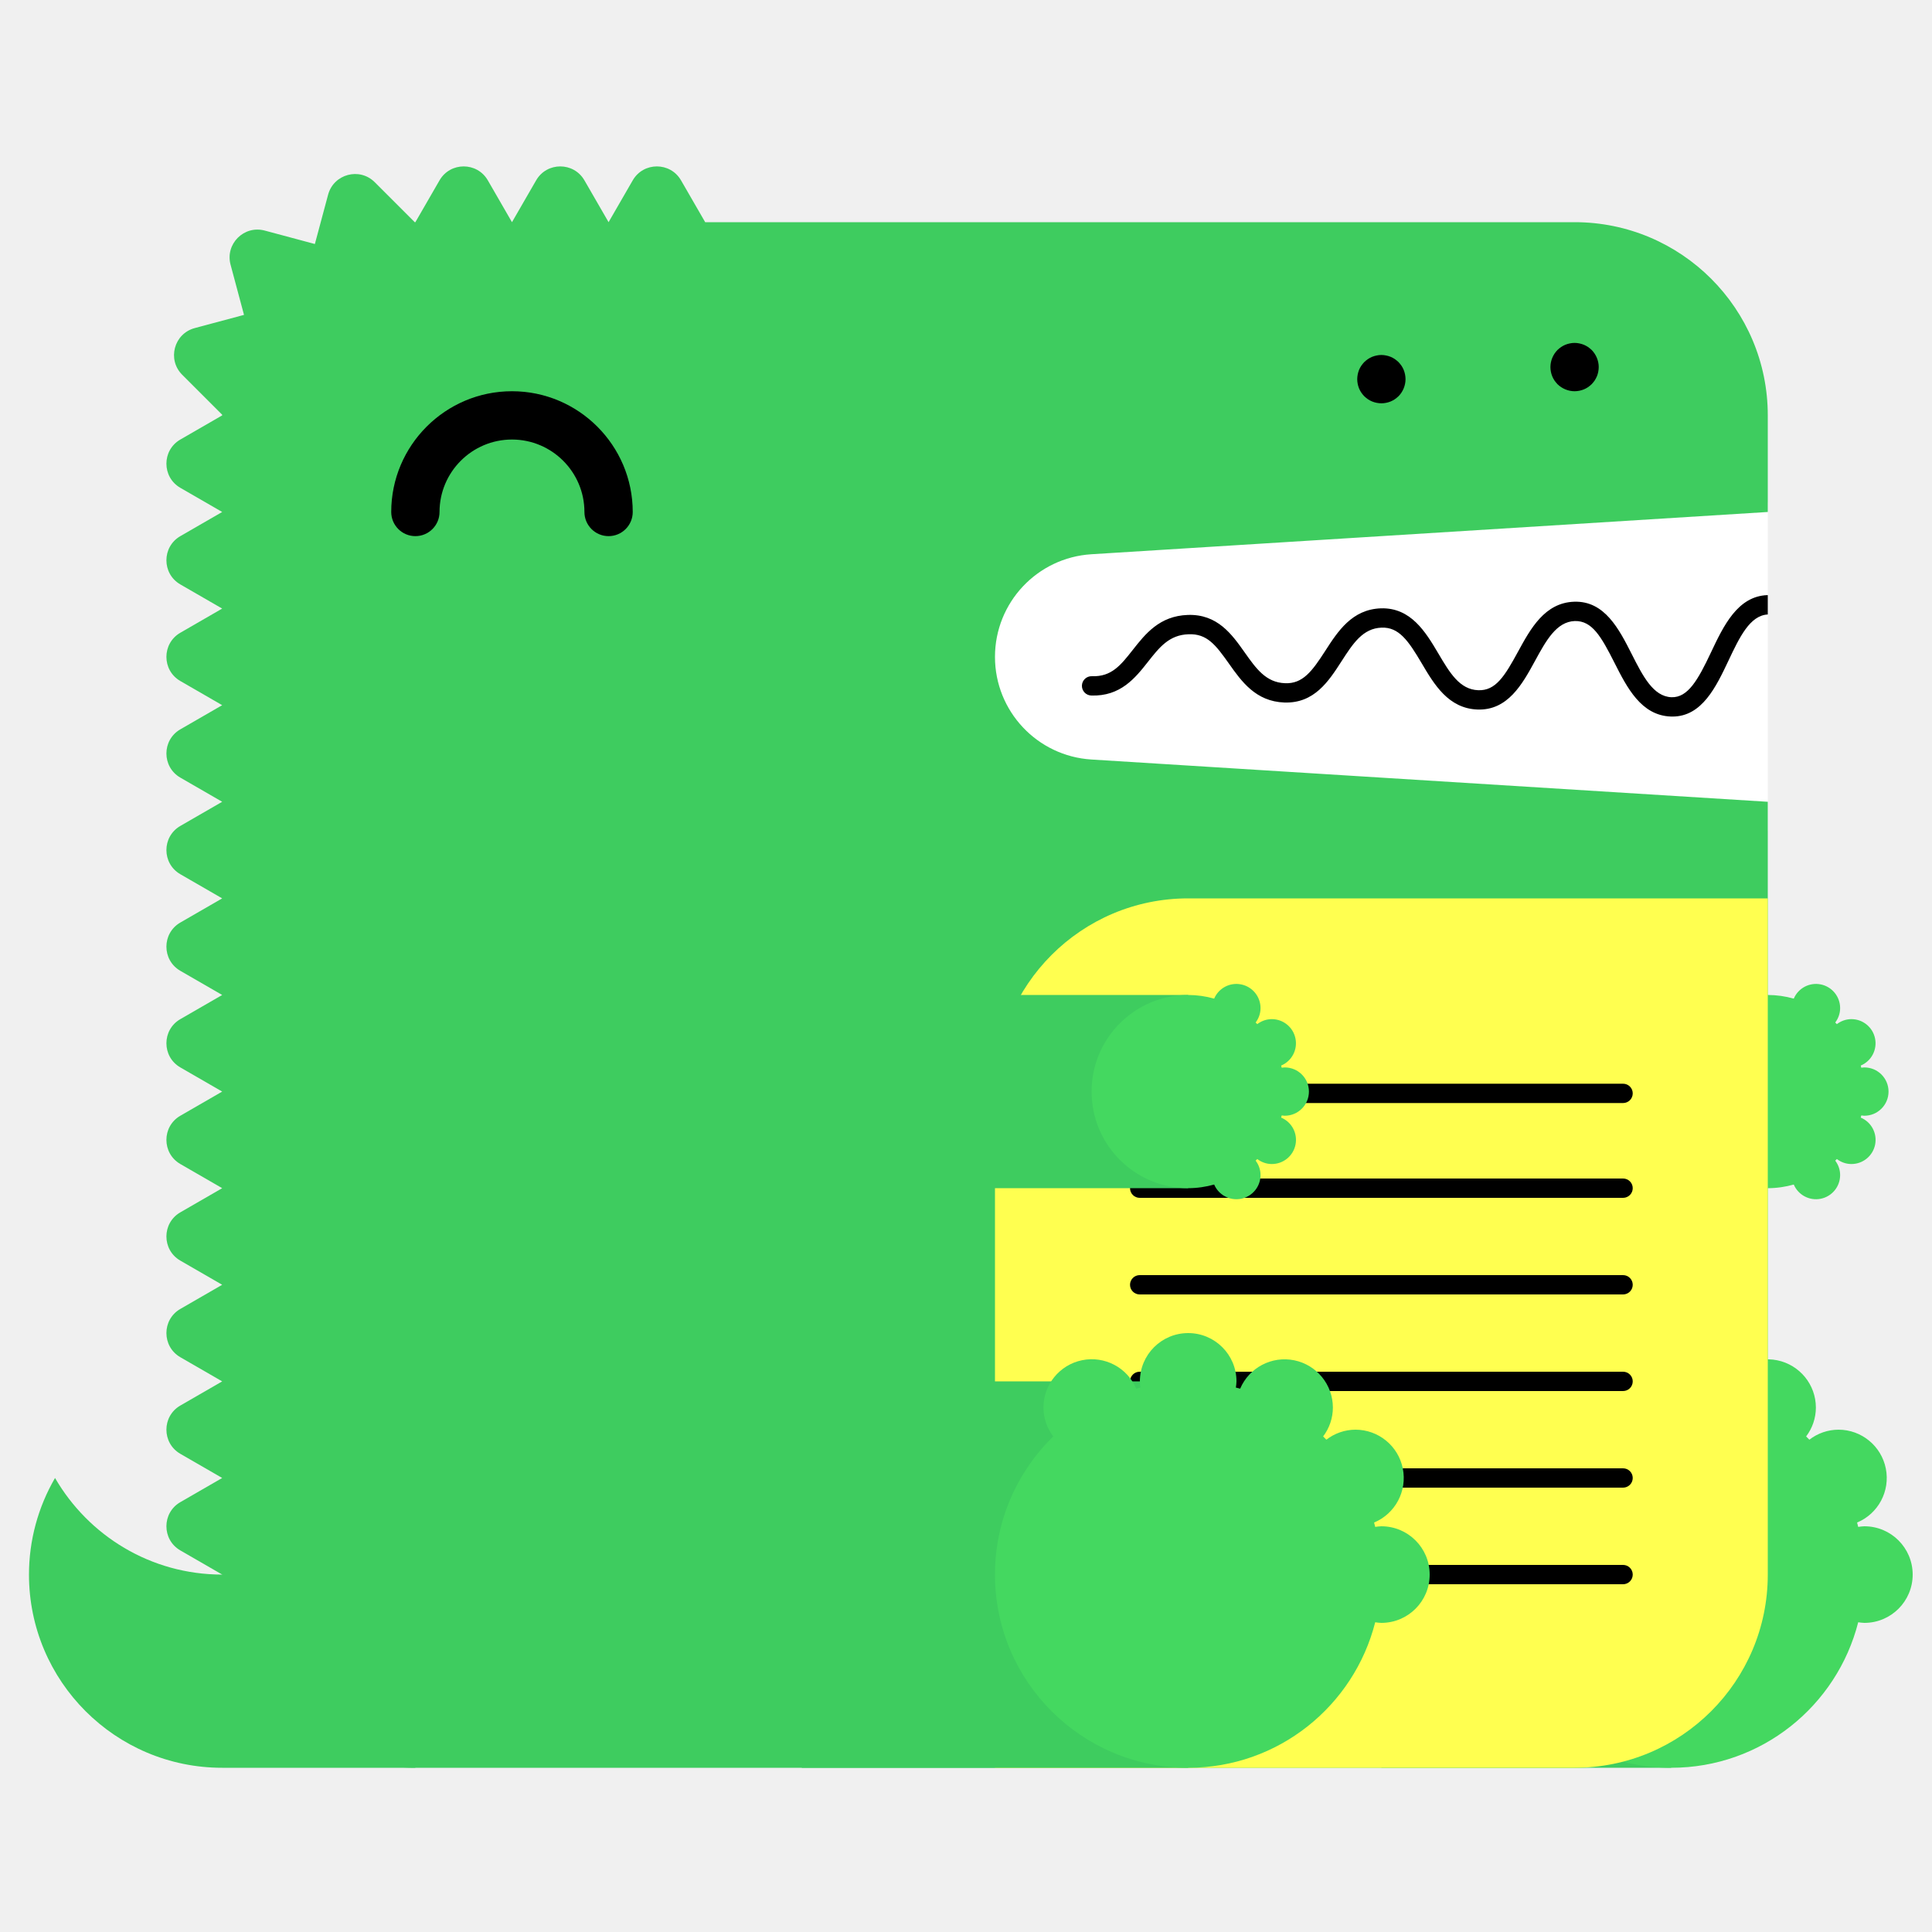
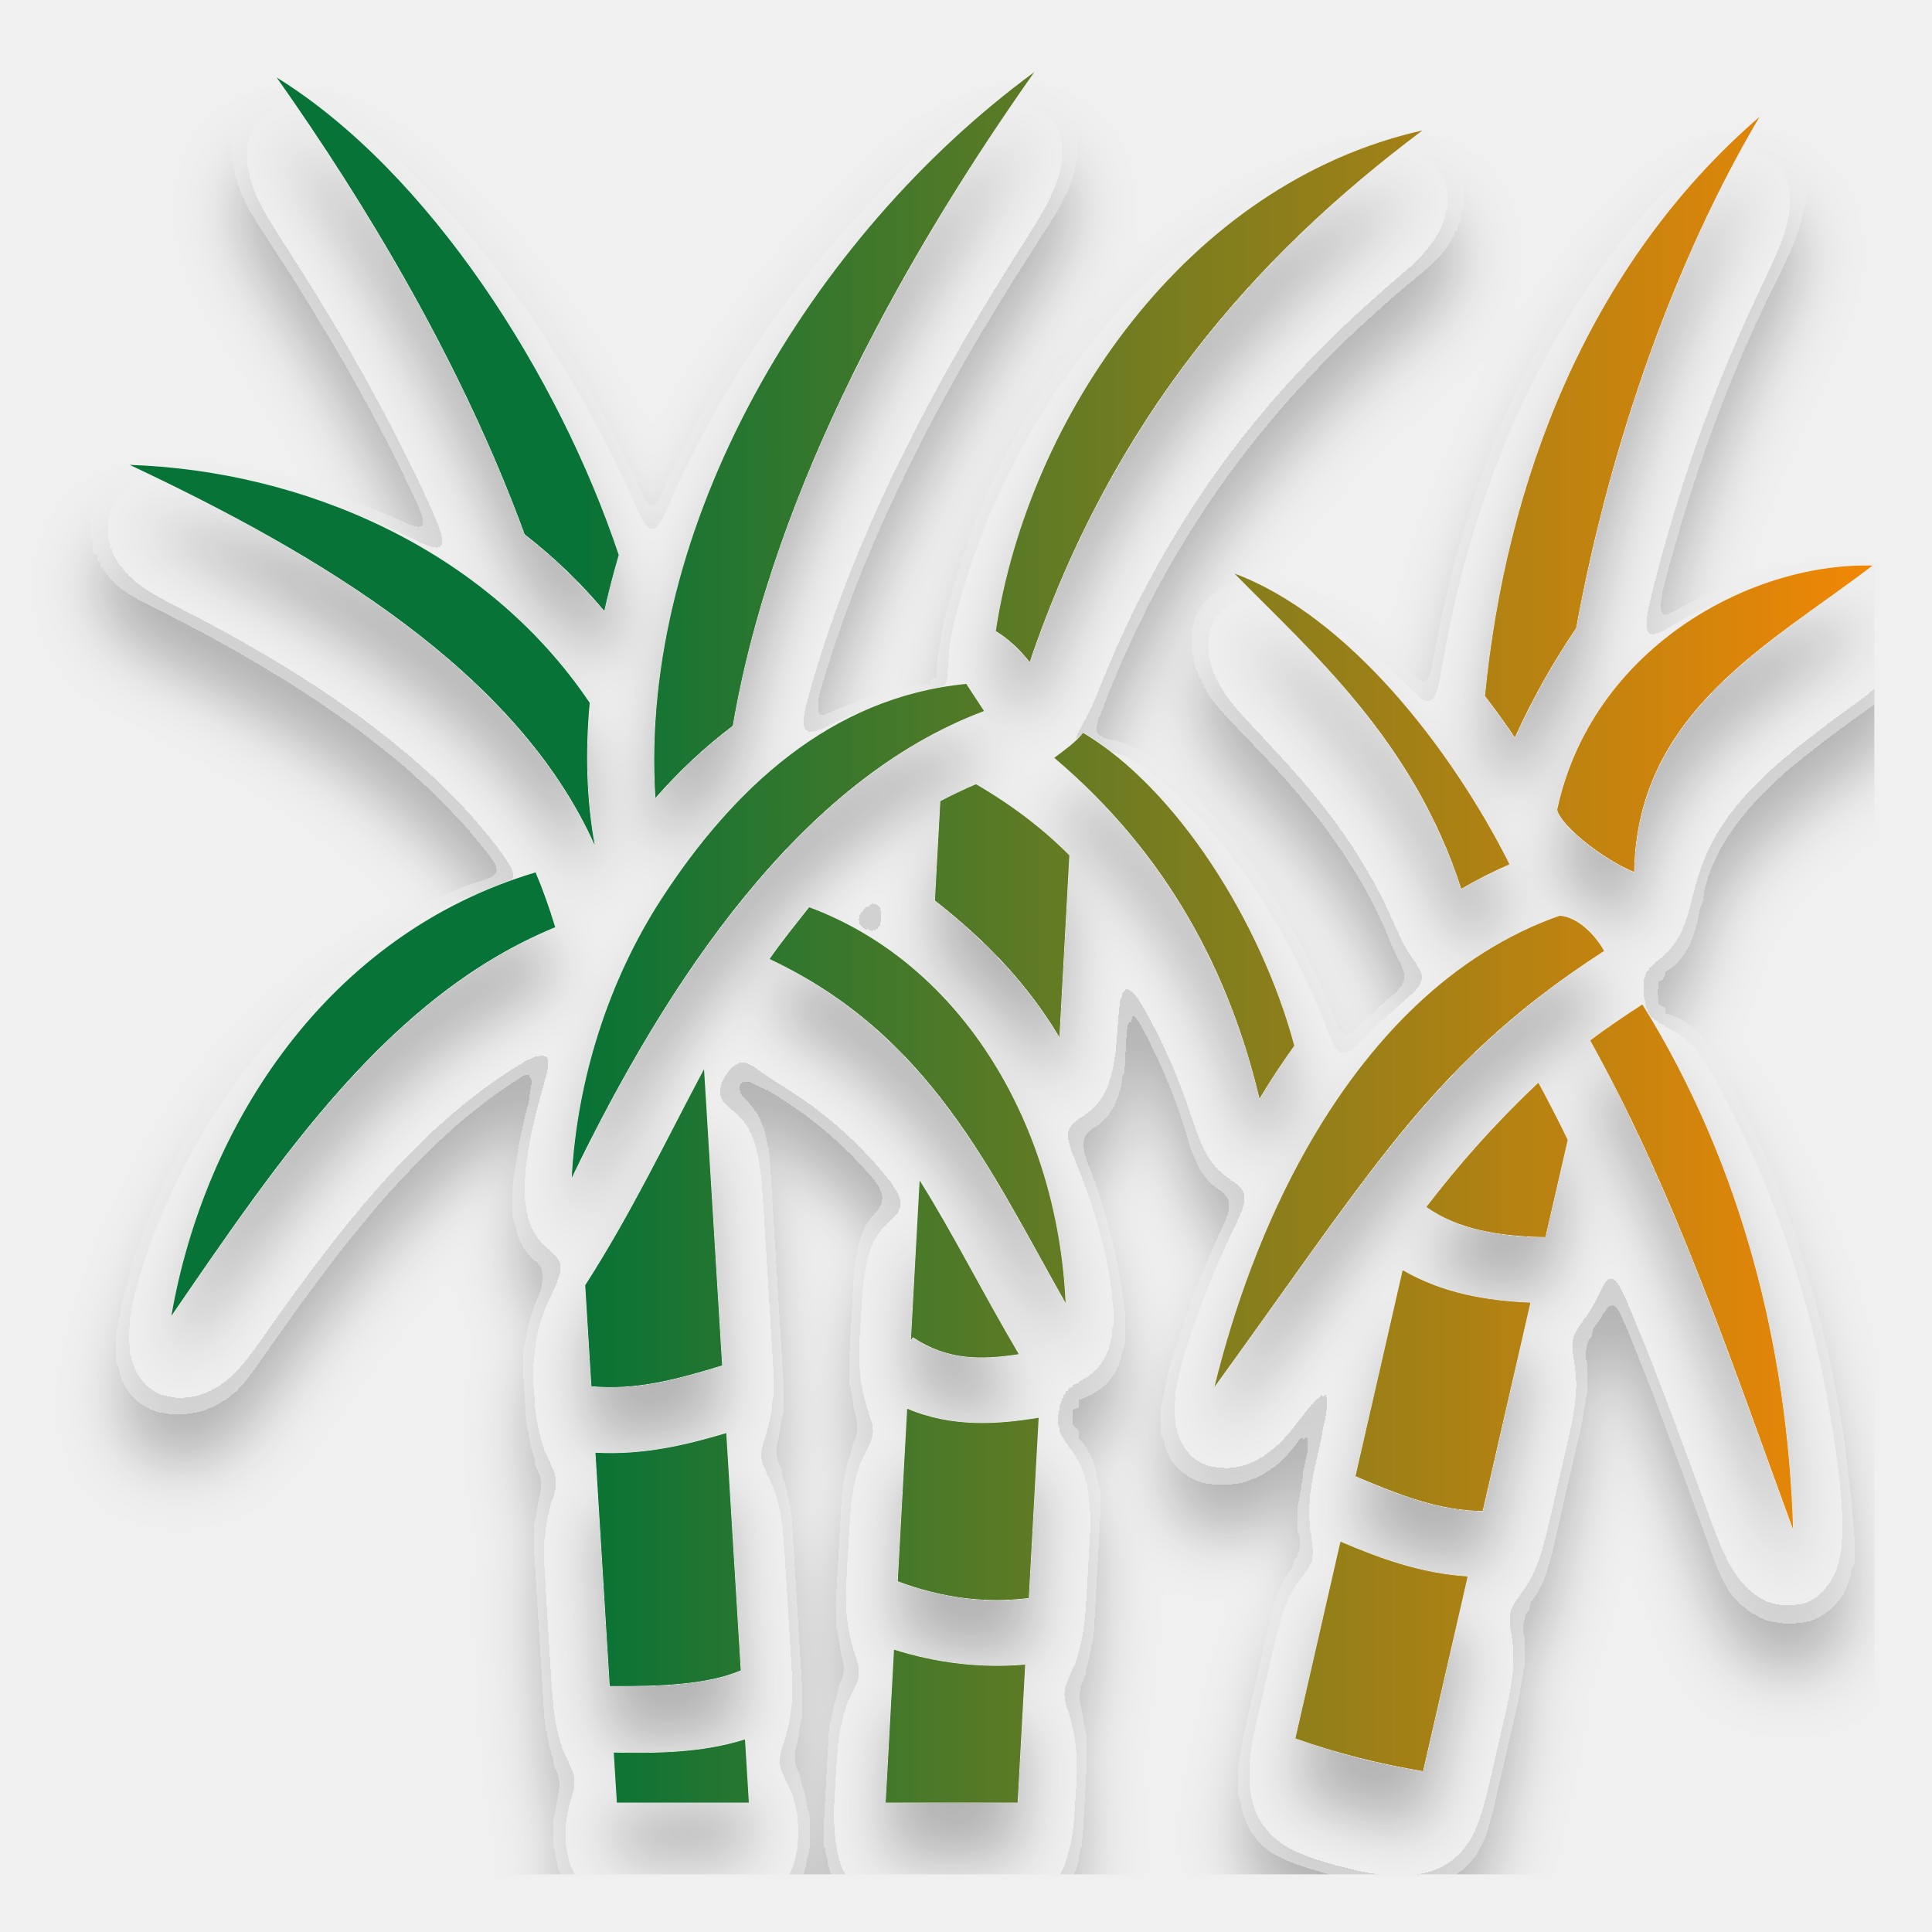
- <svg xmlns="http://www.w3.org/2000/svg" width="200" height="200" viewBox="0 0 200 200">
-   <g fill="none" fill-rule="evenodd">
-     <path fill="#FFF" d="M99 52h84v34H99z" />
-     <path d="M23 163c-7.398 0-13.843-4.027-17.303-10A19.886 19.886 0 0 0 3 163c0 11.046 8.954 20 20 20h20v-20H23z" fill="#3ECC5F" />
-     <path d="M112.98 57.376L183 53V43c0-11.046-8.954-20-20-20H73l-2.5-4.33c-1.112-1.925-3.889-1.925-5 0L63 23l-2.5-4.33c-1.111-1.925-3.889-1.925-5 0L53 23l-2.5-4.33c-1.111-1.925-3.889-1.925-5 0L43 23c-.022 0-.042.003-.065.003l-4.142-4.141c-1.57-1.571-4.252-.853-4.828 1.294l-1.369 5.104-5.192-1.392c-2.148-.575-4.111 1.389-3.535 3.536l1.39 5.193-5.102 1.367c-2.148.576-2.867 3.259-1.296 4.83l4.142 4.142c0 .021-.003.042-.003.064l-4.33 2.5c-1.925 1.111-1.925 3.889 0 5L23 53l-4.33 2.5c-1.925 1.111-1.925 3.889 0 5L23 63l-4.33 2.5c-1.925 1.111-1.925 3.889 0 5L23 73l-4.33 2.5c-1.925 1.111-1.925 3.889 0 5L23 83l-4.33 2.5c-1.925 1.111-1.925 3.889 0 5L23 93l-4.33 2.5c-1.925 1.111-1.925 3.889 0 5L23 103l-4.33 2.5c-1.925 1.111-1.925 3.889 0 5L23 113l-4.33 2.5c-1.925 1.111-1.925 3.889 0 5L23 123l-4.33 2.5c-1.925 1.111-1.925 3.889 0 5L23 133l-4.33 2.5c-1.925 1.111-1.925 3.889 0 5L23 143l-4.33 2.5c-1.925 1.111-1.925 3.889 0 5L23 153l-4.33 2.5c-1.925 1.111-1.925 3.889 0 5L23 163c0 11.046 8.954 20 20 20h120c11.046 0 20-8.954 20-20V83l-70.02-4.376A10.645 10.645 0 0 1 103 68c0-5.621 4.37-10.273 9.98-10.624" fill="#3ECC5F" />
-     <path fill="#3ECC5F" d="M143 183h30v-40h-30z" />
-     <path d="M193 158c-.219 0-.428.037-.639.064-.038-.15-.074-.301-.116-.451A5 5 0 0 0 190.32 148a4.96 4.96 0 0 0-3.016 1.036 26.531 26.531 0 0 0-.335-.336 4.955 4.955 0 0 0 1.011-2.987 5 5 0 0 0-9.599-1.959c-.148-.042-.297-.077-.445-.115.027-.211.064-.42.064-.639a5 5 0 0 0-5-5 5 5 0 0 0-5 5c0 .219.037.428.064.639-.148.038-.297.073-.445.115a4.998 4.998 0 0 0-9.599 1.959c0 1.125.384 2.151 1.011 2.987-3.717 3.632-6.031 8.693-6.031 14.3 0 11.046 8.954 20 20 20 9.339 0 17.16-6.41 19.361-15.064.211.027.42.064.639.064a5 5 0 0 0 5-5 5 5 0 0 0-5-5" fill="#44D860" />
-     <path fill="#3ECC5F" d="M153 123h30v-20h-30z" />
-     <path d="M193 115.5a2.5 2.5 0 1 0 0-5c-.109 0-.214.019-.319.032-.02-.075-.037-.15-.058-.225a2.501 2.501 0 0 0-.963-4.807c-.569 0-1.088.197-1.508.518a6.653 6.653 0 0 0-.168-.168c.314-.417.506-.931.506-1.494a2.5 2.5 0 0 0-4.8-.979A9.987 9.987 0 0 0 183 103c-5.522 0-10 4.478-10 10s4.478 10 10 10c.934 0 1.833-.138 2.69-.377a2.5 2.5 0 0 0 4.8-.979c0-.563-.192-1.077-.506-1.494.057-.055.113-.111.168-.168.42.321.939.518 1.508.518a2.5 2.5 0 0 0 .963-4.807c.021-.074.038-.15.058-.225.105.013.21.032.319.032" fill="#44D860" />
-     <path d="M63 55.5a2.5 2.5 0 0 1-2.5-2.5c0-4.136-3.364-7.5-7.5-7.5s-7.5 3.364-7.5 7.5a2.5 2.5 0 1 1-5 0c0-6.893 5.607-12.5 12.5-12.5S65.5 46.107 65.5 53a2.5 2.5 0 0 1-2.5 2.5" fill="#000" />
-     <path d="M103 183h60c11.046 0 20-8.954 20-20V93h-60c-11.046 0-20 8.954-20 20v70z" fill="#FFFF50" />
-     <path d="M168.02 124h-50.04a1 1 0 1 1 0-2h50.04a1 1 0 1 1 0 2m0 20h-50.04a1 1 0 1 1 0-2h50.04a1 1 0 1 1 0 2m0 20h-50.04a1 1 0 1 1 0-2h50.04a1 1 0 1 1 0 2m0-49.814h-50.04a1 1 0 1 1 0-2h50.04a1 1 0 1 1 0 2m0 19.814h-50.04a1 1 0 1 1 0-2h50.04a1 1 0 1 1 0 2m0 20h-50.04a1 1 0 1 1 0-2h50.04a1 1 0 1 1 0 2M183 61.611c-.012 0-.022-.006-.034-.005-3.09.105-4.552 3.196-5.842 5.923-1.346 2.85-2.387 4.703-4.093 4.647-1.889-.068-2.969-2.202-4.113-4.46-1.314-2.594-2.814-5.536-5.963-5.426-3.046.104-4.513 2.794-5.807 5.167-1.377 2.528-2.314 4.065-4.121 3.994-1.927-.07-2.951-1.805-4.136-3.813-1.321-2.236-2.848-4.75-5.936-4.664-2.994.103-4.465 2.385-5.763 4.4-1.373 2.13-2.335 3.428-4.165 3.351-1.973-.07-2.992-1.51-4.171-3.177-1.324-1.873-2.816-3.993-5.895-3.89-2.928.1-4.399 1.97-5.696 3.618-1.232 1.564-2.194 2.802-4.229 2.724a1 1 0 0 0-.072 2c3.017.101 4.545-1.8 5.872-3.487 1.177-1.496 2.193-2.787 4.193-2.855 1.926-.082 2.829 1.115 4.195 3.045 1.297 1.834 2.769 3.914 5.731 4.021 3.103.104 4.596-2.215 5.918-4.267 1.182-1.834 2.202-3.417 4.15-3.484 1.793-.067 2.769 1.35 4.145 3.681 1.297 2.197 2.766 4.686 5.787 4.796 3.125.108 4.634-2.62 5.949-5.035 1.139-2.088 2.214-4.06 4.119-4.126 1.793-.042 2.728 1.595 4.111 4.33 1.292 2.553 2.757 5.445 5.825 5.556l.169.003c3.064 0 4.518-3.075 5.805-5.794 1.139-2.41 2.217-4.68 4.067-4.773v-2z" fill="#000" />
-     <path fill="#3ECC5F" d="M83 183h40v-40H83z" />
-     <path d="M143 158c-.219 0-.428.037-.639.064-.038-.15-.074-.301-.116-.451A5 5 0 0 0 140.32 148a4.96 4.96 0 0 0-3.016 1.036 26.531 26.531 0 0 0-.335-.336 4.955 4.955 0 0 0 1.011-2.987 5 5 0 0 0-9.599-1.959c-.148-.042-.297-.077-.445-.115.027-.211.064-.42.064-.639a5 5 0 0 0-5-5 5 5 0 0 0-5 5c0 .219.037.428.064.639-.148.038-.297.073-.445.115a4.998 4.998 0 0 0-9.599 1.959c0 1.125.384 2.151 1.011 2.987-3.717 3.632-6.031 8.693-6.031 14.3 0 11.046 8.954 20 20 20 9.339 0 17.16-6.41 19.361-15.064.211.027.42.064.639.064a5 5 0 0 0 5-5 5 5 0 0 0-5-5" fill="#44D860" />
-     <path fill="#3ECC5F" d="M83 123h40v-20H83z" />
-     <path d="M133 115.5a2.5 2.5 0 1 0 0-5c-.109 0-.214.019-.319.032-.02-.075-.037-.15-.058-.225a2.501 2.501 0 0 0-.963-4.807c-.569 0-1.088.197-1.508.518a6.653 6.653 0 0 0-.168-.168c.314-.417.506-.931.506-1.494a2.5 2.5 0 0 0-4.8-.979A9.987 9.987 0 0 0 123 103c-5.522 0-10 4.478-10 10s4.478 10 10 10c.934 0 1.833-.138 2.69-.377a2.5 2.5 0 0 0 4.8-.979c0-.563-.192-1.077-.506-1.494.057-.055.113-.111.168-.168.42.321.939.518 1.508.518a2.5 2.5 0 0 0 .963-4.807c.021-.074.038-.15.058-.225.105.013.21.032.319.032" fill="#44D860" />
-     <path d="M143 41.75c-.16 0-.33-.02-.49-.05a2.52 2.52 0 0 1-.47-.14c-.15-.06-.29-.14-.431-.23-.13-.09-.259-.2-.38-.31-.109-.12-.219-.24-.309-.38s-.17-.28-.231-.43a2.619 2.619 0 0 1-.189-.96c0-.16.02-.33.05-.49.03-.16.08-.31.139-.47.061-.15.141-.29.231-.43.09-.13.2-.26.309-.38.121-.11.25-.22.38-.31.141-.09.281-.17.431-.23.149-.06.31-.11.47-.14.32-.07.65-.07.98 0 .159.03.32.08.47.14.149.06.29.14.43.23.13.09.259.2.38.31.11.12.22.25.31.38.09.14.17.28.23.43.06.16.11.31.14.47.029.16.05.33.05.49 0 .66-.271 1.31-.73 1.77-.121.11-.25.22-.38.31-.14.09-.281.17-.43.23a2.565 2.565 0 0 1-.96.19m20-1.25c-.66 0-1.3-.27-1.771-.73a3.802 3.802 0 0 1-.309-.38c-.09-.14-.17-.28-.231-.43a2.619 2.619 0 0 1-.189-.96c0-.66.27-1.3.729-1.77.121-.11.25-.22.38-.31.141-.09.281-.17.431-.23.149-.06.31-.11.47-.14.32-.07.66-.07.98 0 .159.03.32.08.47.14.149.06.29.14.43.23.13.09.259.2.38.31.459.47.73 1.11.73 1.77 0 .16-.021.33-.05.49-.03.16-.08.32-.14.47-.07.15-.14.29-.23.43-.09.13-.2.26-.31.38-.121.11-.25.22-.38.31-.14.09-.281.17-.43.23a2.565 2.565 0 0 1-.96.19" fill="#000" />
+ <svg xmlns="http://www.w3.org/2000/svg" width="134" height="134" viewBox="0 0 134 134" fill="none">
+   <g clip-path="url(#clip0_1_5)" filter="url(#filter0_d_1_5)">
+     <g filter="url(#filter1_d_1_5)">
+       <path d="M71.739 5C56.225 16.384 44.259 36.542 45.457 55.347C47.072 53.506 48.865 51.822 50.824 50.342C53.654 33.68 63.271 16.99 71.739 5ZM19.192 5.377C25.329 14.069 32.068 25.23 36.388 37.057C38.414 38.636 40.274 40.413 41.913 42.374C42.204 41.069 42.539 39.775 42.916 38.492C38.775 26.094 29.798 11.947 19.192 5.377ZM122.037 8.105C110.012 18.48 104.425 33.636 102.995 48.275C103.718 49.209 104.409 50.169 105.067 51.151C106.265 48.507 107.687 45.97 109.316 43.568C111.704 30.515 116.306 17.785 122.037 8.105ZM98.66 9.046C82.199 12.748 71.302 29.054 69.064 43.773C69.819 44.198 70.773 45.068 71.417 45.92C77.157 29.028 86.975 17.804 98.66 9.046ZM9 32.245C22.147 38.431 35.87 46.589 41.255 58.636C40.678 55.503 40.587 52.173 40.901 48.748C33.64 37.949 20.853 32.637 9 32.245ZM129.874 39.225C121.138 39.021 110.34 45.173 108.005 56.167C108.294 57.33 111.312 59.683 113.34 60.476C113.537 49.346 122.78 44.678 129.874 39.225ZM85.62 39.779C90.963 45.228 98.041 51.334 101.351 61.648C102.427 61.017 103.542 60.447 104.697 59.948C100.688 51.96 93.513 42.722 85.62 39.779ZM67.018 47.435C57.531 48.357 50.761 54.83 45.886 62.334C42.172 68.052 40.017 74.949 39.652 81.698C46.25 68.033 55.511 54.084 68.255 49.316L67.018 47.435ZM75.124 50.829C74.56 51.528 73.833 52.026 73.122 52.56C81.012 59.252 85.285 67.477 87.358 76.201C88.111 74.944 88.916 73.718 89.771 72.528C87.463 63.94 81.615 54.707 75.124 50.829ZM67.695 54.391C66.853 54.748 66.028 55.14 65.219 55.567L64.844 62.454C68.525 65.353 71.298 68.304 73.48 71.933L74.169 59.324C72.406 57.547 70.279 55.9 67.695 54.391ZM37.147 60.508C22.776 64.778 14.196 77.948 11.884 91.27C19.432 80.285 26.976 69.069 38.509 64.31C38.102 62.961 37.647 61.696 37.147 60.508V60.508ZM56.123 62.921C55.134 64.192 54.264 65.232 53.377 66.515C64.494 71.766 68.657 81.096 73.908 90.374C73.357 78.146 66.829 66.92 56.123 62.922V62.921ZM108.182 63.513C100.786 66.096 94.879 72.112 90.563 79.779C87.739 84.797 85.63 90.485 84.231 96.2C89.293 89.222 92.868 83.974 96.371 79.565C100.625 74.209 104.858 70.098 111.259 65.954C110.523 64.669 109.351 63.61 108.182 63.513V63.513ZM113.913 69.668C112.606 70.505 111.408 71.331 110.293 72.16C116.232 82.844 120.164 94.648 124.366 106.08C123.984 93.528 120.835 80.812 113.913 69.668ZM48.831 74.153C46.245 78.998 43.783 84.177 40.589 89.141L41.017 96.148C44.077 96.444 46.95 95.676 50.087 94.706L48.831 74.153ZM106.697 75.092C103.572 78.055 101.222 80.735 98.93 83.714C101.115 85.259 103.913 85.753 107.189 85.805L108.735 79.063C108.084 77.725 107.405 76.401 106.697 75.092ZM63.784 81.872L63.179 92.953L63.316 92.748C65.687 94.34 67.989 94.33 70.662 93.924C68.089 89.553 66.036 85.44 63.784 81.872ZM97.287 88.095L94.012 102.388C97.021 103.673 99.777 104.772 102.836 104.801L106.148 90.349C103.061 90.221 99.99 89.673 97.287 88.095ZM62.919 97.705L62.266 109.676C65.345 110.832 68.338 111.213 71.356 110.837L72.039 98.334C69.222 98.794 66.077 99.034 62.919 97.705ZM50.373 99.395C47.596 100.226 44.596 100.944 41.299 100.756L42.288 116.946C45.84 116.971 49.075 116.838 51.379 115.857L50.373 99.395ZM92.972 106.925L89.844 120.576C92.739 121.604 95.691 122.351 98.701 122.845L101.796 109.338C98.505 109.129 95.623 108.052 92.972 106.925ZM62.007 114.417L61.428 125.028H70.582L71.105 115.455C68.064 115.716 65.011 115.359 62.007 114.417ZM51.672 120.641C48.754 121.568 45.616 121.616 42.569 121.552L42.782 125.028H51.94L51.672 120.641Z" fill="url(#paint0_linear_1_5)" />
+     </g>
  </g>
+   <defs>
+     <filter id="filter0_d_1_5" x="-4" y="0" width="138" height="138" filterUnits="userSpaceOnUse" color-interpolation-filters="sRGB">
+       <feFlood flood-opacity="0" result="BackgroundImageFix" />
+       <feColorMatrix in="SourceAlpha" type="matrix" values="0 0 0 0 0 0 0 0 0 0 0 0 0 0 0 0 0 0 127 0" result="hardAlpha" />
+       <feOffset dy="4" />
+       <feGaussianBlur stdDeviation="2" />
+       <feComposite in2="hardAlpha" operator="out" />
+       <feColorMatrix type="matrix" values="0 0 0 0 0 0 0 0 0 0 0 0 0 0 0 0 0 0 0.25 0" />
+       <feBlend mode="normal" in2="BackgroundImageFix" result="effect1_dropShadow_1_5" />
+       <feBlend mode="normal" in="SourceGraphic" in2="effect1_dropShadow_1_5" result="shape" />
+     </filter>
+     <filter id="filter1_d_1_5" x="5" y="5" width="128.874" height="128.028" filterUnits="userSpaceOnUse" color-interpolation-filters="sRGB">
+       <feFlood flood-opacity="0" result="BackgroundImageFix" />
+       <feColorMatrix in="SourceAlpha" type="matrix" values="0 0 0 0 0 0 0 0 0 0 0 0 0 0 0 0 0 0 127 0" result="hardAlpha" />
+       <feOffset dy="4" />
+       <feGaussianBlur stdDeviation="2" />
+       <feComposite in2="hardAlpha" operator="out" />
+       <feColorMatrix type="matrix" values="0 0 0 0 0 0 0 0 0 0 0 0 0 0 0 0 0 0 0.25 0" />
+       <feBlend mode="normal" in2="BackgroundImageFix" result="effect1_dropShadow_1_5" />
+       <feBlend mode="normal" in="SourceGraphic" in2="effect1_dropShadow_1_5" result="shape" />
+     </filter>
+     <linearGradient id="paint0_linear_1_5" x1="40" y1="125" x2="130" y2="125" gradientUnits="userSpaceOnUse">
+       <stop stop-color="#077336" />
+       <stop offset="0.473" stop-color="#7D7D1E" />
+       <stop offset="1" stop-color="#F28705" />
+     </linearGradient>
+     <clipPath id="clip0_1_5">
+       <rect width="130" height="130" fill="white" />
+     </clipPath>
+   </defs>
</svg>
